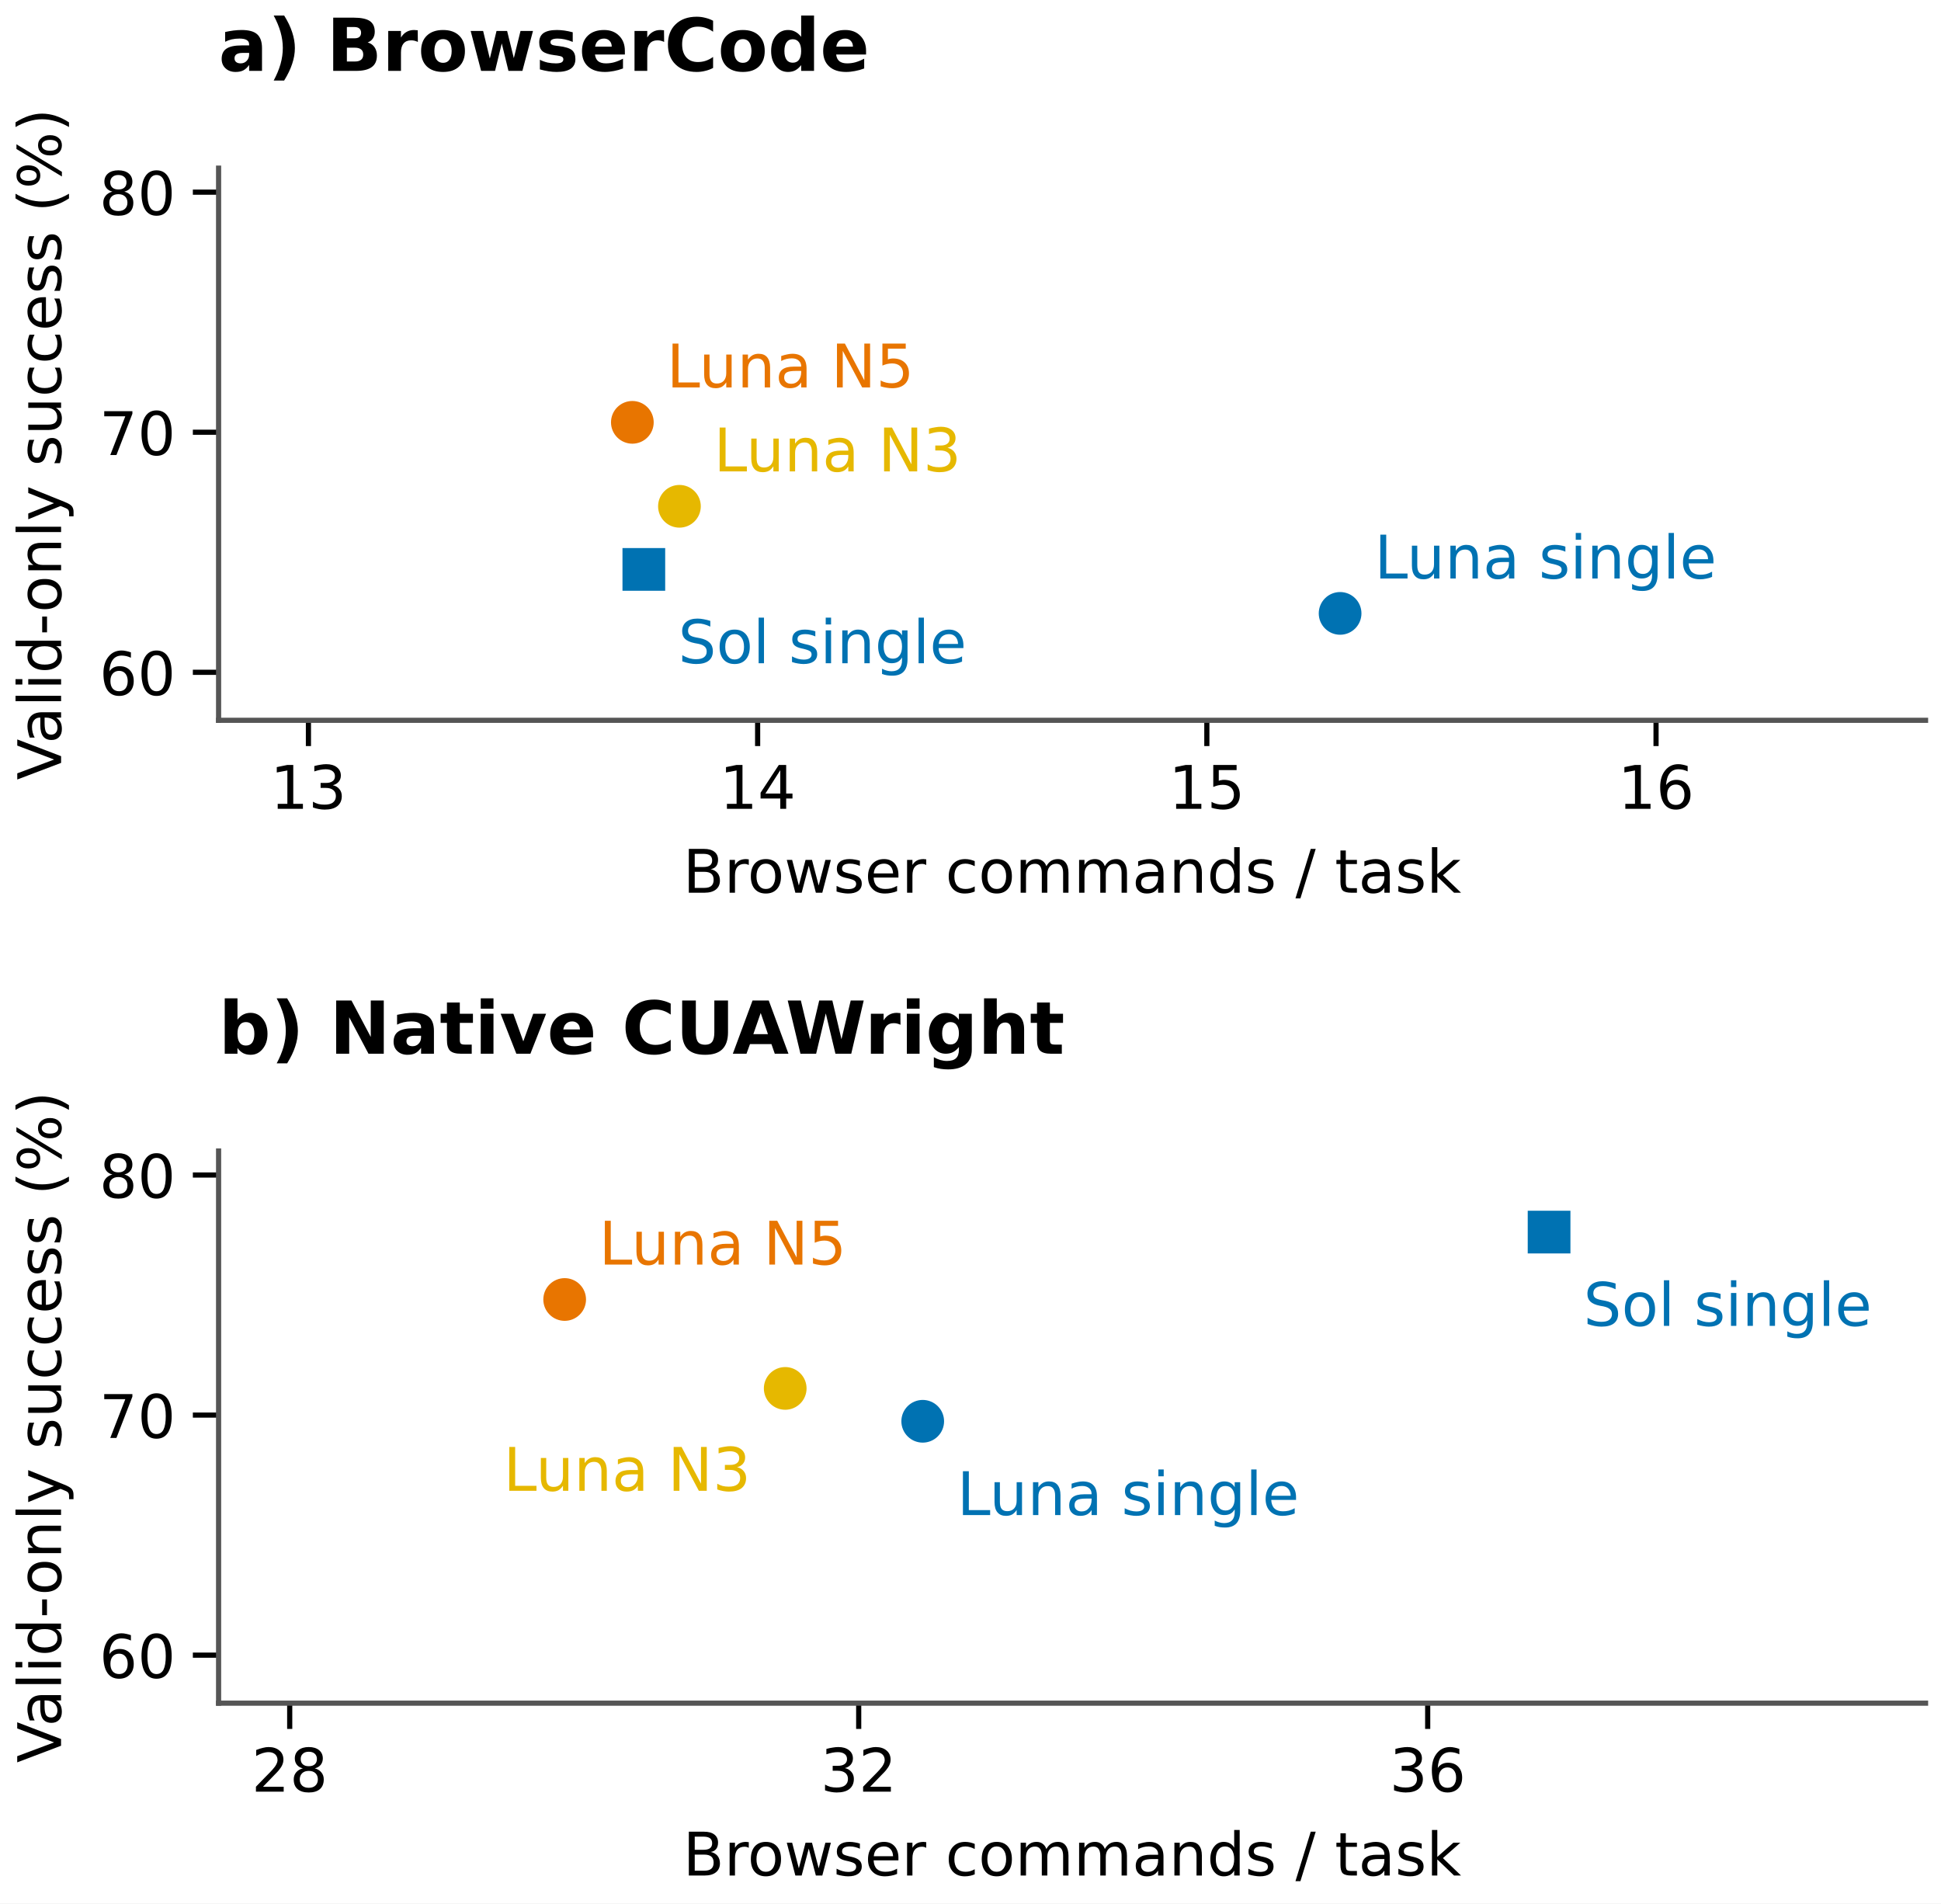
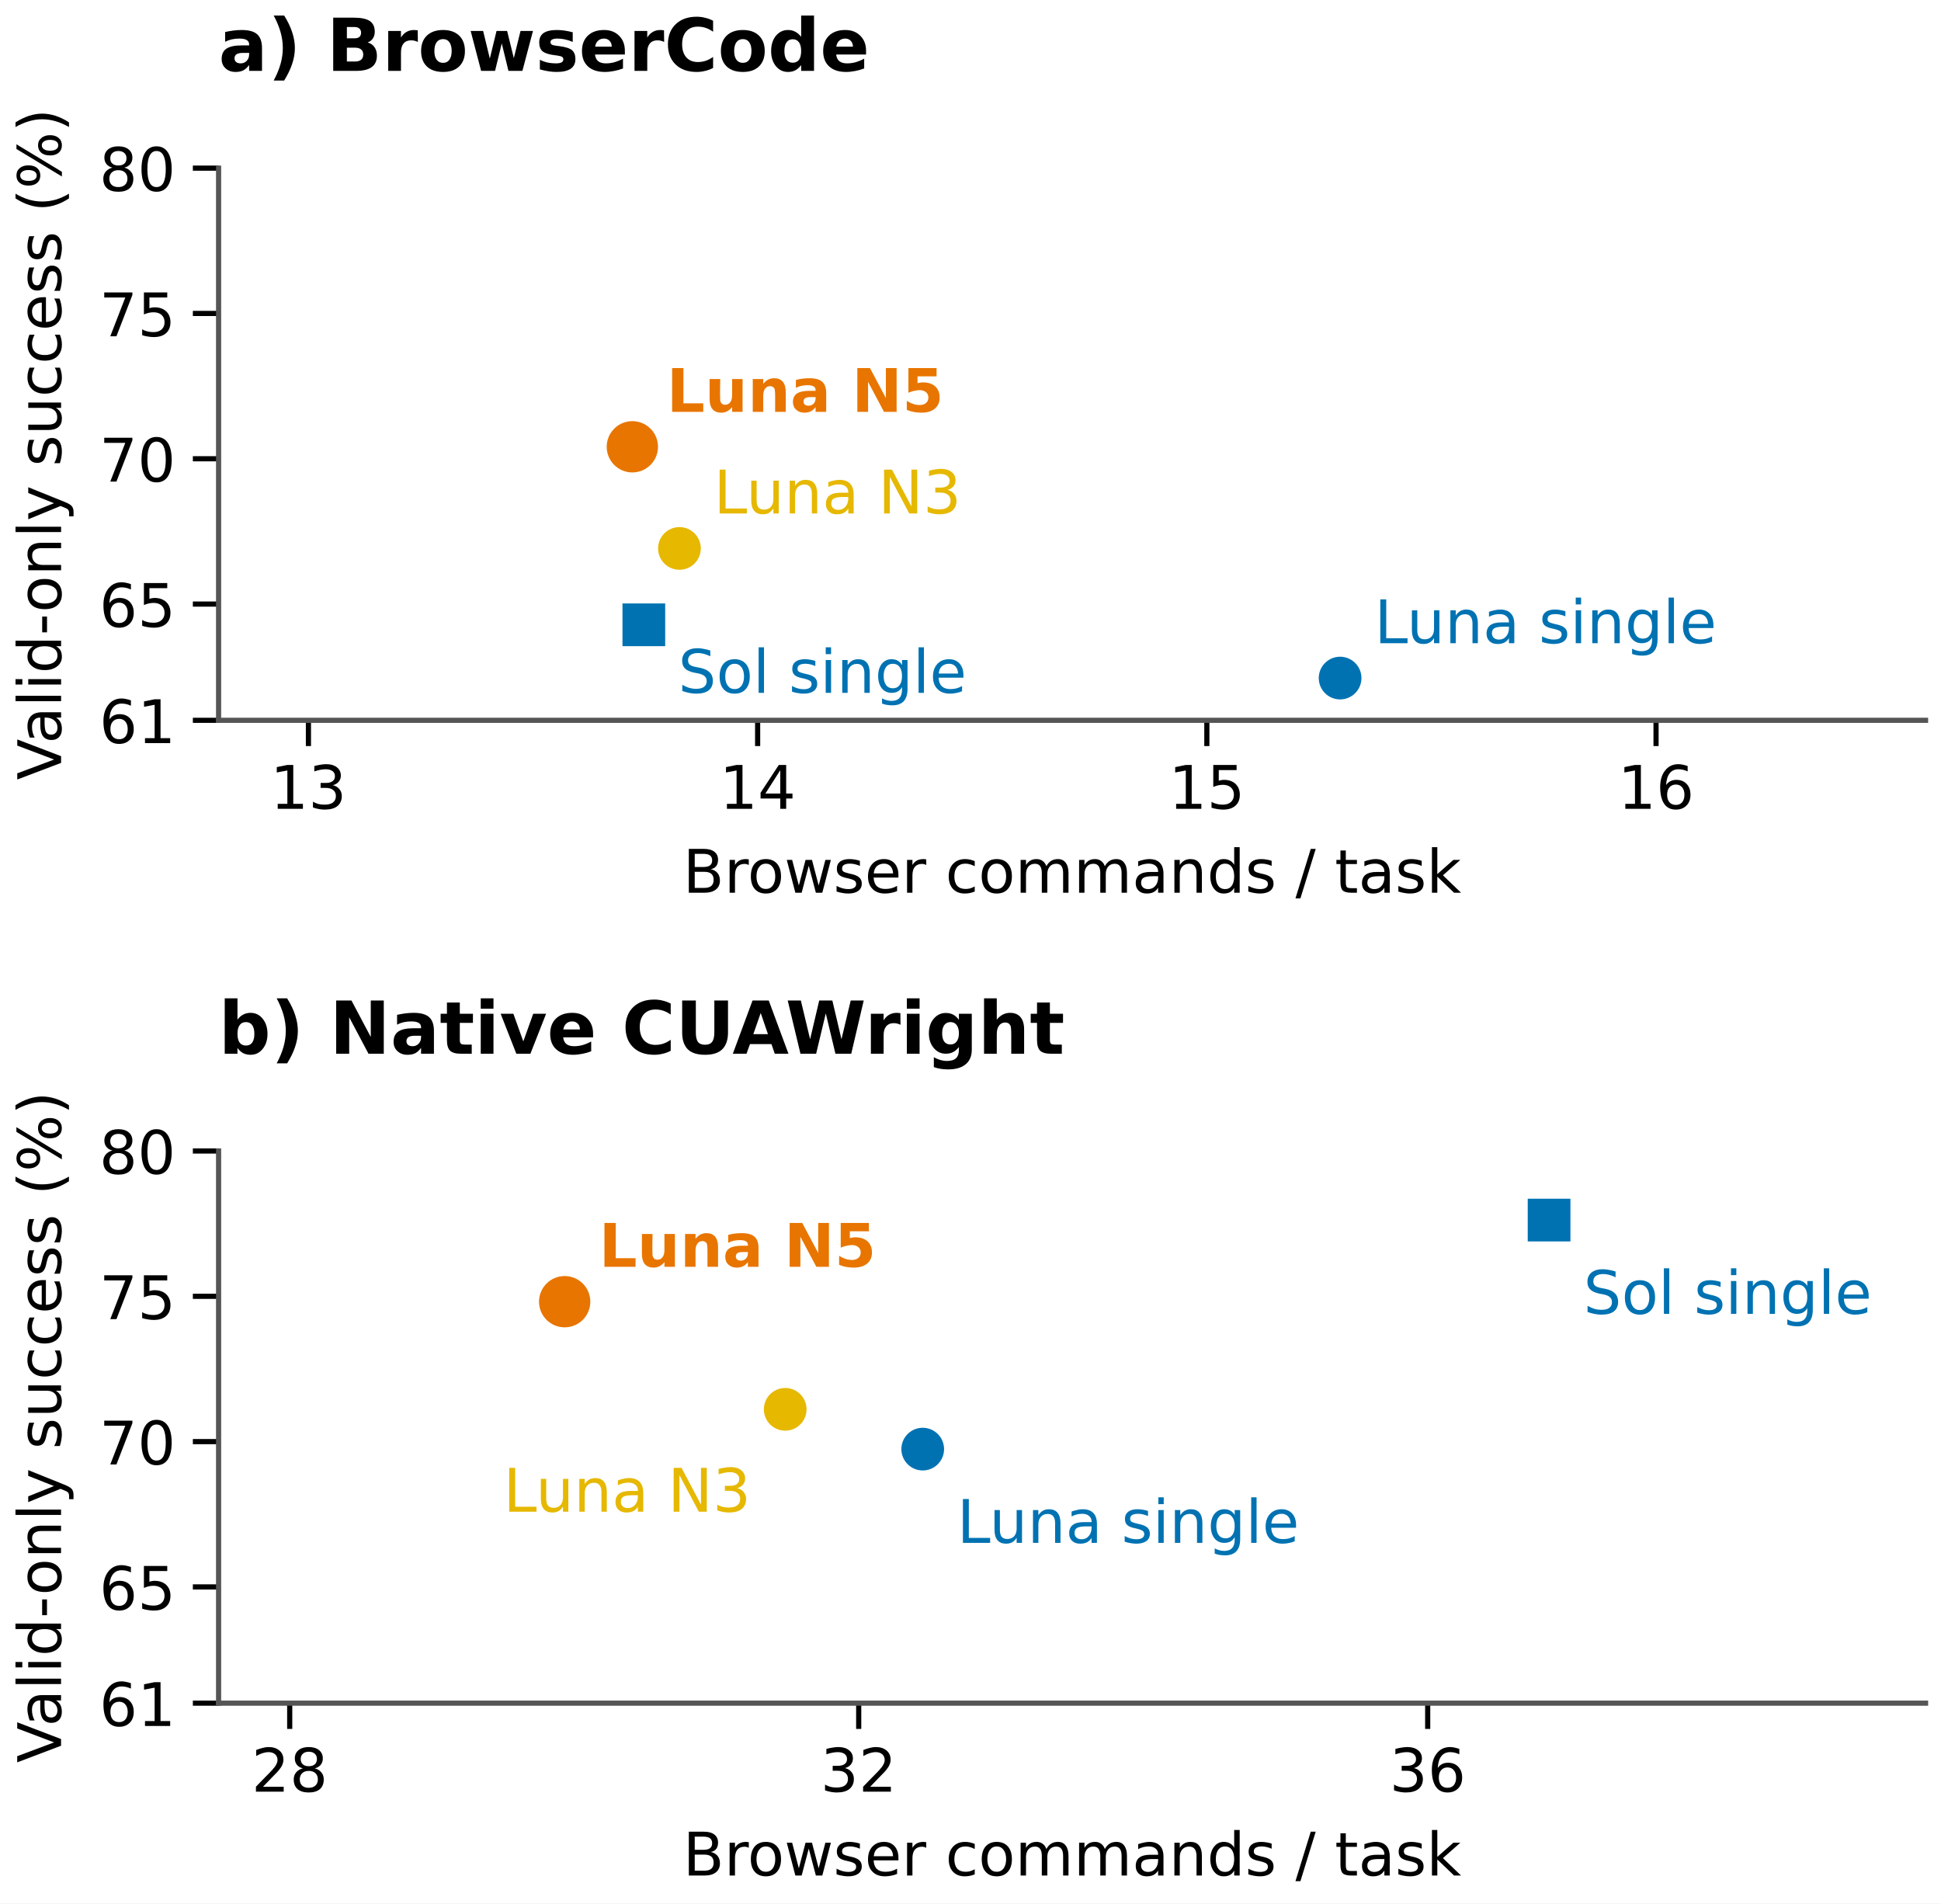
<svg xmlns="http://www.w3.org/2000/svg" xmlns:xlink="http://www.w3.org/1999/xlink" width="226.272pt" height="221.868pt" viewBox="0 0 226.272 221.868" version="1.1">
  <defs>
    <style type="text/css">*{stroke-linejoin: round; stroke-linecap: butt}</style>
  </defs>
  <g id="figure_1">
    <g id="patch_1">
      <path d="M 0 221.868 L 226.272 221.868 L 226.272 0 L 0 0 z " style="fill: #ffffff" />
    </g>
    <g id="axes_1">
      <g id="patch_2">
        <path d="M 25.482 83.958 L 224.472 83.958 L 224.472 19.599 L 25.482 19.599 z " style="fill: #ffffff" />
      </g>
      <g id="matplotlib.axis_1">
        <g id="xtick_1">
          <g id="line2d_1">
            <defs>
-               <path id="mca311ebfa1" d="M 0 0 L 0 3 " style="stroke: #000000; stroke-width: 0.6" />
+               <path id="m69d8d95ef0" d="M 0 0 L 0 3 " style="stroke: #000000; stroke-width: 0.6" />
            </defs>
            <g>
-               <use xlink:href="#mca311ebfa1" x="35.955" y="83.958" style="stroke: #000000; stroke-width: 0.6" />
+               <use xlink:href="#m69d8d95ef0" x="35.955" y="83.958" style="stroke: #000000; stroke-width: 0.6" />
            </g>
          </g>
          <g id="text_1">
            <text style="font: 7px 'DejaVu Sans'; text-anchor: middle" x="35.955" y="94.277" transform="rotate(-0 35.95535 94.27729)">13</text>
          </g>
        </g>
        <g id="xtick_2">
          <g id="line2d_2">
            <g>
-               <use xlink:href="#mca311ebfa1" x="88.321" y="83.958" style="stroke: #000000; stroke-width: 0.6" />
+               <use xlink:href="#m69d8d95ef0" x="88.321" y="83.958" style="stroke: #000000; stroke-width: 0.6" />
            </g>
          </g>
          <g id="text_2">
            <text style="font: 7px 'DejaVu Sans'; text-anchor: middle" x="88.321" y="94.277" transform="rotate(-0 88.32113 94.27729)">14</text>
          </g>
        </g>
        <g id="xtick_3">
          <g id="line2d_3">
            <g>
-               <use xlink:href="#mca311ebfa1" x="140.687" y="83.958" style="stroke: #000000; stroke-width: 0.6" />
+               <use xlink:href="#m69d8d95ef0" x="140.687" y="83.958" style="stroke: #000000; stroke-width: 0.6" />
            </g>
          </g>
          <g id="text_3">
            <text style="font: 7px 'DejaVu Sans'; text-anchor: middle" x="140.687" y="94.277" transform="rotate(-0 140.6869 94.27729)">15</text>
          </g>
        </g>
        <g id="xtick_4">
          <g id="line2d_4">
            <g>
-               <use xlink:href="#mca311ebfa1" x="193.053" y="83.958" style="stroke: #000000; stroke-width: 0.6" />
+               <use xlink:href="#m69d8d95ef0" x="193.053" y="83.958" style="stroke: #000000; stroke-width: 0.6" />
            </g>
          </g>
          <g id="text_4">
            <text style="font: 7px 'DejaVu Sans'; text-anchor: middle" x="193.053" y="94.277" transform="rotate(-0 193.0527 94.27729)">16</text>
          </g>
        </g>
        <g id="text_5">
          <text style="font: 7px 'DejaVu Sans'; text-anchor: middle" x="124.977" y="104.052" transform="rotate(-0 124.9772 104.052)">Browser commands / task</text>
        </g>
      </g>
      <g id="matplotlib.axis_2">
        <g id="ytick_1">
          <g id="line2d_5">
            <defs>
-               <path id="mfa75560bc4" d="M 0 0 L -3 0 " style="stroke: #000000; stroke-width: 0.6" />
+               <path id="m6a4815cea2" d="M 0 0 L -3 0 " style="stroke: #000000; stroke-width: 0.6" />
            </defs>
            <g>
-               <use xlink:href="#mfa75560bc4" x="25.482" y="78.362" style="stroke: #000000; stroke-width: 0.6" />
+               <use xlink:href="#m6a4815cea2" x="25.482" y="83.958" style="stroke: #000000; stroke-width: 0.6" />
            </g>
          </g>
          <g id="text_6">
-             <text style="font: 7px 'DejaVu Sans'; text-anchor: end" x="20.482" y="81.021" transform="rotate(-0 20.48219 81.02134)">60</text>
+             <text style="font: 7px 'DejaVu Sans'; text-anchor: end" x="20.482" y="86.618" transform="rotate(-0 20.48219 86.61784)">61</text>
          </g>
        </g>
        <g id="ytick_2">
          <g id="line2d_6">
            <g>
-               <use xlink:href="#mfa75560bc4" x="25.482" y="50.379" style="stroke: #000000; stroke-width: 0.6" />
+               <use xlink:href="#m6a4815cea2" x="25.482" y="70.409" style="stroke: #000000; stroke-width: 0.6" />
            </g>
          </g>
          <g id="text_7">
-             <text style="font: 7px 'DejaVu Sans'; text-anchor: end" x="20.482" y="53.039" transform="rotate(-0 20.48219 53.03886)">70</text>
+             <text style="font: 7px 'DejaVu Sans'; text-anchor: end" x="20.482" y="73.068" transform="rotate(-0 20.48219 73.06842)">65</text>
          </g>
        </g>
        <g id="ytick_3">
          <g id="line2d_7">
            <g>
-               <use xlink:href="#mfa75560bc4" x="25.482" y="22.397" style="stroke: #000000; stroke-width: 0.6" />
+               <use xlink:href="#m6a4815cea2" x="25.482" y="53.472" style="stroke: #000000; stroke-width: 0.6" />
            </g>
          </g>
          <g id="text_8">
-             <text style="font: 7px 'DejaVu Sans'; text-anchor: end" x="20.482" y="25.056" transform="rotate(-0 20.48219 25.05637)">80</text>
-           </g>
-         </g>
-         <g id="text_9">
+             <text style="font: 7px 'DejaVu Sans'; text-anchor: end" x="20.482" y="56.132" transform="rotate(-0 20.48219 56.13166)">70</text>
+           </g>
+         </g>
+         <g id="ytick_4">
+           <g id="line2d_8">
+             <g>
+               <use xlink:href="#m6a4815cea2" x="25.482" y="36.535" style="stroke: #000000; stroke-width: 0.6" />
+             </g>
+           </g>
+           <g id="text_9">
+             <text style="font: 7px 'DejaVu Sans'; text-anchor: end" x="20.482" y="39.195" transform="rotate(-0 20.48219 39.19489)">75</text>
+           </g>
+         </g>
+         <g id="ytick_5">
+           <g id="line2d_9">
+             <g>
+               <use xlink:href="#m6a4815cea2" x="25.482" y="19.599" style="stroke: #000000; stroke-width: 0.6" />
+             </g>
+           </g>
+           <g id="text_10">
+             <text style="font: 7px 'DejaVu Sans'; text-anchor: end" x="20.482" y="22.258" transform="rotate(-0 20.48219 22.25812)">80</text>
+           </g>
+         </g>
+         <g id="text_11">
          <text style="font: 7px 'DejaVu Sans'; text-anchor: middle" x="7.119" y="51.779" transform="rotate(-90 7.118906 51.77853)">Valid-only success (%)</text>
        </g>
      </g>
      <g id="patch_3">
        <path d="M 25.482 83.958 L 25.482 19.599 " style="fill: none; stroke: #555555; stroke-width: 0.6; stroke-linejoin: miter; stroke-linecap: square" />
      </g>
      <g id="patch_4">
        <path d="M 25.482 83.958 L 224.472 83.958 " style="fill: none; stroke: #555555; stroke-width: 0.6; stroke-linejoin: miter; stroke-linecap: square" />
      </g>
      <g id="PathCollection_1">
        <defs>
-           <path id="m951e0791bb" d="M -2.739 2.739 L 2.739 2.739 L 2.739 -2.739 L -2.739 -2.739 z " style="stroke: #ffffff; stroke-width: 0.5" />
+           <path id="mbe822d75c4" d="M -2.739 2.739 L 2.739 2.739 L 2.739 -2.739 L -2.739 -2.739 z " style="stroke: #ffffff; stroke-width: 0.5" />
        </defs>
-         <g clip-path="url(#p7b849e75ed)">
-           <use xlink:href="#m951e0791bb" x="75.055" y="66.369" style="fill: #0072b2; stroke: #ffffff; stroke-width: 0.5" />
-         </g>
-       </g>
-       <g id="text_10">
-         <text style="fill: #0072b2; font: 7px 'DejaVu Sans'; text-anchor: start" x="79.055" y="77.301" transform="rotate(-0 79.05514 77.30096)">Sol single</text>
+         <g clip-path="url(#pd115a86b06)">
+           <use xlink:href="#mbe822d75c4" x="75.055" y="72.829" style="fill: #0072b2; stroke: #ffffff; stroke-width: 0.5" />
+         </g>
+       </g>
+       <g id="text_12">
+         <text style="fill: #0072b2; font: 7px 'DejaVu Sans'; text-anchor: start" x="79.055" y="80.76" transform="rotate(-0 79.05514 80.76007)">Sol single</text>
      </g>
      <g id="PathCollection_2">
        <defs>
-           <path id="m64c2102a50" d="M 0 2.739 C 0.726 2.739 1.423 2.45 1.936 1.936 C 2.45 1.423 2.739 0.726 2.739 0 C 2.739 -0.726 2.45 -1.423 1.936 -1.936 C 1.423 -2.45 0.726 -2.739 0 -2.739 C -0.726 -2.739 -1.423 -2.45 -1.936 -1.936 C -2.45 -1.423 -2.739 -0.726 -2.739 0 C -2.739 0.726 -2.45 1.423 -1.936 1.936 C -1.423 2.45 -0.726 2.739 0 2.739 z " style="stroke: #ffffff; stroke-width: 0.5" />
+           <path id="md3c6310bd0" d="M 0 2.739 C 0.726 2.739 1.423 2.45 1.936 1.936 C 2.45 1.423 2.739 0.726 2.739 0 C 2.739 -0.726 2.45 -1.423 1.936 -1.936 C 1.423 -2.45 0.726 -2.739 0 -2.739 C -0.726 -2.739 -1.423 -2.45 -1.936 -1.936 C -2.45 -1.423 -2.739 -0.726 -2.739 0 C -2.739 0.726 -2.45 1.423 -1.936 1.936 C -1.423 2.45 -0.726 2.739 0 2.739 z " style="stroke: #ffffff; stroke-width: 0.5" />
        </defs>
-         <g clip-path="url(#p7b849e75ed)">
-           <use xlink:href="#m64c2102a50" x="156.222" y="71.496" style="fill: #0072b2; stroke: #ffffff; stroke-width: 0.5" />
-         </g>
-       </g>
-       <g id="text_11">
-         <text style="fill: #0072b2; font: 7px 'DejaVu Sans'; text-anchor: start" x="160.222" y="67.428" transform="rotate(-0 160.2221 67.42786)">Luna single</text>
+         <g clip-path="url(#pd115a86b06)">
+           <use xlink:href="#md3c6310bd0" x="156.222" y="79.035" style="fill: #0072b2; stroke: #ffffff; stroke-width: 0.5" />
+         </g>
+       </g>
+       <g id="text_13">
+         <text style="fill: #0072b2; font: 7px 'DejaVu Sans'; text-anchor: start" x="160.222" y="74.966" transform="rotate(-0 160.2221 74.96632)">Luna single</text>
      </g>
      <g id="PathCollection_3">
        <defs>
-           <path id="m5e310ebc98" d="M 0 2.739 C 0.726 2.739 1.423 2.45 1.936 1.936 C 2.45 1.423 2.739 0.726 2.739 0 C 2.739 -0.726 2.45 -1.423 1.936 -1.936 C 1.423 -2.45 0.726 -2.739 0 -2.739 C -0.726 -2.739 -1.423 -2.45 -1.936 -1.936 C -2.45 -1.423 -2.739 -0.726 -2.739 0 C -2.739 0.726 -2.45 1.423 -1.936 1.936 C -1.423 2.45 -0.726 2.739 0 2.739 z " style="stroke: #ffffff; stroke-width: 0.5" />
+           <path id="mf98fefb91a" d="M 0 2.739 C 0.726 2.739 1.423 2.45 1.936 1.936 C 2.45 1.423 2.739 0.726 2.739 0 C 2.739 -0.726 2.45 -1.423 1.936 -1.936 C 1.423 -2.45 0.726 -2.739 0 -2.739 C -0.726 -2.739 -1.423 -2.45 -1.936 -1.936 C -2.45 -1.423 -2.739 -0.726 -2.739 0 C -2.739 0.726 -2.45 1.423 -1.936 1.936 C -1.423 2.45 -0.726 2.739 0 2.739 z " style="stroke: #ffffff; stroke-width: 0.5" />
        </defs>
-         <g clip-path="url(#p7b849e75ed)">
-           <use xlink:href="#m5e310ebc98" x="79.206" y="59.013" style="fill: #e6b800; stroke: #ffffff; stroke-width: 0.5" />
-         </g>
-       </g>
-       <g id="text_12">
-         <text style="fill: #e6b800; font: 7px 'DejaVu Sans'; text-anchor: start" x="83.206" y="54.945" transform="rotate(-0 83.20627 54.94497)">Luna N3</text>
+         <g clip-path="url(#pd115a86b06)">
+           <use xlink:href="#mf98fefb91a" x="79.206" y="63.924" style="fill: #e6b800; stroke: #ffffff; stroke-width: 0.5" />
+         </g>
+       </g>
+       <g id="text_14">
+         <text style="fill: #e6b800; font: 7px 'DejaVu Sans'; text-anchor: start" x="83.206" y="59.855" transform="rotate(-0 83.20627 59.85545)">Luna N3</text>
      </g>
      <g id="PathCollection_4">
        <defs>
-           <path id="ma36af44894" d="M 0 2.739 C 0.726 2.739 1.423 2.45 1.936 1.936 C 2.45 1.423 2.739 0.726 2.739 0 C 2.739 -0.726 2.45 -1.423 1.936 -1.936 C 1.423 -2.45 0.726 -2.739 0 -2.739 C -0.726 -2.739 -1.423 -2.45 -1.936 -1.936 C -2.45 -1.423 -2.739 -0.726 -2.739 0 C -2.739 0.726 -2.45 1.423 -1.936 1.936 C -1.423 2.45 -0.726 2.739 0 2.739 z " style="stroke: #ffffff; stroke-width: 0.5" />
+           <path id="m92f8995902" d="M 0 3.24 C 0.859 3.24 1.684 2.899 2.291 2.291 C 2.899 1.684 3.24 0.859 3.24 0 C 3.24 -0.859 2.899 -1.684 2.291 -2.291 C 1.684 -2.899 0.859 -3.24 0 -3.24 C -0.859 -3.24 -1.684 -2.899 -2.291 -2.291 C -2.899 -1.684 -3.24 -0.859 -3.24 0 C -3.24 0.859 -2.899 1.684 -2.291 2.291 C -1.684 2.899 -0.859 3.24 0 3.24 z " style="stroke: #ffffff; stroke-width: 0.5" />
        </defs>
-         <g clip-path="url(#p7b849e75ed)">
-           <use xlink:href="#ma36af44894" x="73.716" y="49.227" style="fill: #e87500; stroke: #ffffff; stroke-width: 0.5" />
-         </g>
-       </g>
-       <g id="text_13">
-         <text style="fill: #e87500; font: 7px 'DejaVu Sans'; text-anchor: start" x="77.716" y="45.158" transform="rotate(-0 77.71571 45.15813)">Luna N5</text>
+         <g clip-path="url(#pd115a86b06)">
+           <use xlink:href="#m92f8995902" x="73.716" y="52.077" style="fill: #e87500; stroke: #ffffff; stroke-width: 0.5" />
+         </g>
+       </g>
+       <g id="text_15">
+         <text style="fill: #e87500; font: 700 7px 'DejaVu Sans'; text-anchor: start" x="77.716" y="48.008" transform="rotate(-0 77.71571 48.00823)">Luna N5</text>
      </g>
    </g>
    <g id="axes_2">
      <g id="patch_5">
        <path d="M 25.482 198.519 L 224.472 198.519 L 224.472 134.159 L 25.482 134.159 z " style="fill: #ffffff" />
      </g>
      <g id="matplotlib.axis_3">
        <g id="xtick_5">
-           <g id="line2d_8">
-             <g>
-               <use xlink:href="#mca311ebfa1" x="33.773" y="198.519" style="stroke: #000000; stroke-width: 0.6" />
-             </g>
-           </g>
-           <g id="text_14">
+           <g id="line2d_10">
+             <g>
+               <use xlink:href="#m69d8d95ef0" x="33.773" y="198.519" style="stroke: #000000; stroke-width: 0.6" />
+             </g>
+           </g>
+           <g id="text_16">
            <text style="font: 7px 'DejaVu Sans'; text-anchor: middle" x="33.773" y="208.838" transform="rotate(-0 33.77344 208.8376)">28</text>
          </g>
        </g>
        <g id="xtick_6">
-           <g id="line2d_9">
-             <g>
-               <use xlink:href="#mca311ebfa1" x="100.103" y="198.519" style="stroke: #000000; stroke-width: 0.6" />
-             </g>
-           </g>
-           <g id="text_15">
+           <g id="line2d_11">
+             <g>
+               <use xlink:href="#m69d8d95ef0" x="100.103" y="198.519" style="stroke: #000000; stroke-width: 0.6" />
+             </g>
+           </g>
+           <g id="text_17">
            <text style="font: 7px 'DejaVu Sans'; text-anchor: middle" x="100.103" y="208.838" transform="rotate(-0 100.1034 208.8376)">32</text>
          </g>
        </g>
        <g id="xtick_7">
-           <g id="line2d_10">
-             <g>
-               <use xlink:href="#mca311ebfa1" x="166.433" y="198.519" style="stroke: #000000; stroke-width: 0.6" />
-             </g>
-           </g>
-           <g id="text_16">
+           <g id="line2d_12">
+             <g>
+               <use xlink:href="#m69d8d95ef0" x="166.433" y="198.519" style="stroke: #000000; stroke-width: 0.6" />
+             </g>
+           </g>
+           <g id="text_18">
            <text style="font: 7px 'DejaVu Sans'; text-anchor: middle" x="166.433" y="208.838" transform="rotate(-0 166.4334 208.8376)">36</text>
          </g>
        </g>
-         <g id="text_17">
+         <g id="text_19">
          <text style="font: 7px 'DejaVu Sans'; text-anchor: middle" x="124.977" y="218.612" transform="rotate(-0 124.9772 218.6123)">Browser commands / task</text>
        </g>
      </g>
      <g id="matplotlib.axis_4">
-         <g id="ytick_4">
-           <g id="line2d_11">
-             <g>
-               <use xlink:href="#mfa75560bc4" x="25.482" y="192.922" style="stroke: #000000; stroke-width: 0.6" />
-             </g>
-           </g>
-           <g id="text_18">
-             <text style="font: 7px 'DejaVu Sans'; text-anchor: end" x="20.482" y="195.582" transform="rotate(-0 20.48219 195.5816)">60</text>
-           </g>
-         </g>
-         <g id="ytick_5">
-           <g id="line2d_12">
-             <g>
-               <use xlink:href="#mfa75560bc4" x="25.482" y="164.94" style="stroke: #000000; stroke-width: 0.6" />
-             </g>
-           </g>
-           <g id="text_19">
-             <text style="font: 7px 'DejaVu Sans'; text-anchor: end" x="20.482" y="167.599" transform="rotate(-0 20.48219 167.5991)">70</text>
-           </g>
-         </g>
        <g id="ytick_6">
          <g id="line2d_13">
            <g>
-               <use xlink:href="#mfa75560bc4" x="25.482" y="136.957" style="stroke: #000000; stroke-width: 0.6" />
+               <use xlink:href="#m6a4815cea2" x="25.482" y="198.519" style="stroke: #000000; stroke-width: 0.6" />
            </g>
          </g>
          <g id="text_20">
-             <text style="font: 7px 'DejaVu Sans'; text-anchor: end" x="20.482" y="139.617" transform="rotate(-0 20.48219 139.6167)">80</text>
-           </g>
-         </g>
-         <g id="text_21">
+             <text style="font: 7px 'DejaVu Sans'; text-anchor: end" x="20.482" y="201.178" transform="rotate(-0 20.48219 201.1781)">61</text>
+           </g>
+         </g>
+         <g id="ytick_7">
+           <g id="line2d_14">
+             <g>
+               <use xlink:href="#m6a4815cea2" x="25.482" y="184.969" style="stroke: #000000; stroke-width: 0.6" />
+             </g>
+           </g>
+           <g id="text_21">
+             <text style="font: 7px 'DejaVu Sans'; text-anchor: end" x="20.482" y="187.629" transform="rotate(-0 20.48219 187.6287)">65</text>
+           </g>
+         </g>
+         <g id="ytick_8">
+           <g id="line2d_15">
+             <g>
+               <use xlink:href="#m6a4815cea2" x="25.482" y="168.032" style="stroke: #000000; stroke-width: 0.6" />
+             </g>
+           </g>
+           <g id="text_22">
+             <text style="font: 7px 'DejaVu Sans'; text-anchor: end" x="20.482" y="170.692" transform="rotate(-0 20.48219 170.6919)">70</text>
+           </g>
+         </g>
+         <g id="ytick_9">
+           <g id="line2d_16">
+             <g>
+               <use xlink:href="#m6a4815cea2" x="25.482" y="151.096" style="stroke: #000000; stroke-width: 0.6" />
+             </g>
+           </g>
+           <g id="text_23">
+             <text style="font: 7px 'DejaVu Sans'; text-anchor: end" x="20.482" y="153.755" transform="rotate(-0 20.48219 153.7552)">75</text>
+           </g>
+         </g>
+         <g id="ytick_10">
+           <g id="line2d_17">
+             <g>
+               <use xlink:href="#m6a4815cea2" x="25.482" y="134.159" style="stroke: #000000; stroke-width: 0.6" />
+             </g>
+           </g>
+           <g id="text_24">
+             <text style="font: 7px 'DejaVu Sans'; text-anchor: end" x="20.482" y="136.818" transform="rotate(-0 20.48219 136.8184)">80</text>
+           </g>
+         </g>
+         <g id="text_25">
          <text style="font: 7px 'DejaVu Sans'; text-anchor: middle" x="7.119" y="166.339" transform="rotate(-90 7.118906 166.3388)">Valid-only success (%)</text>
        </g>
      </g>
      <g id="patch_6">
        <path d="M 25.482 198.519 L 25.482 134.159 " style="fill: none; stroke: #555555; stroke-width: 0.6; stroke-linejoin: miter; stroke-linecap: square" />
      </g>
      <g id="patch_7">
        <path d="M 25.482 198.519 L 224.472 198.519 " style="fill: none; stroke: #555555; stroke-width: 0.6; stroke-linejoin: miter; stroke-linecap: square" />
      </g>
      <g id="PathCollection_5">
-         <g clip-path="url(#pdb4155249b)">
-           <use xlink:href="#m951e0791bb" x="180.584" y="143.61" style="fill: #0072b2; stroke: #ffffff; stroke-width: 0.5" />
-         </g>
-       </g>
-       <g id="text_22">
-         <text style="fill: #0072b2; font: 7px 'DejaVu Sans'; text-anchor: start" x="184.584" y="154.542" transform="rotate(-0 184.5838 154.5419)">Sol single</text>
+         <g clip-path="url(#pfbe02e3a02)">
+           <use xlink:href="#mbe822d75c4" x="180.584" y="142.213" style="fill: #0072b2; stroke: #ffffff; stroke-width: 0.5" />
+         </g>
+       </g>
+       <g id="text_26">
+         <text style="fill: #0072b2; font: 7px 'DejaVu Sans'; text-anchor: start" x="184.584" y="153.144" transform="rotate(-0 184.5838 153.1444)">Sol single</text>
      </g>
      <g id="PathCollection_6">
-         <g clip-path="url(#pdb4155249b)">
-           <use xlink:href="#m64c2102a50" x="107.566" y="165.662" style="fill: #0072b2; stroke: #ffffff; stroke-width: 0.5" />
-         </g>
-       </g>
-       <g id="text_23">
-         <text style="fill: #0072b2; font: 7px 'DejaVu Sans'; text-anchor: start" x="111.566" y="176.594" transform="rotate(-0 111.5656 176.594)">Luna single</text>
+         <g clip-path="url(#pfbe02e3a02)">
+           <use xlink:href="#md3c6310bd0" x="107.566" y="168.907" style="fill: #0072b2; stroke: #ffffff; stroke-width: 0.5" />
+         </g>
+       </g>
+       <g id="text_27">
+         <text style="fill: #0072b2; font: 7px 'DejaVu Sans'; text-anchor: start" x="111.566" y="179.839" transform="rotate(-0 111.5656 179.839)">Luna single</text>
      </g>
      <g id="PathCollection_7">
-         <g clip-path="url(#pdb4155249b)">
-           <use xlink:href="#m5e310ebc98" x="91.536" y="161.831" style="fill: #e6b800; stroke: #ffffff; stroke-width: 0.5" />
-         </g>
-       </g>
-       <g id="text_24">
-         <text style="fill: #e6b800; font: 7px 'DejaVu Sans'; text-anchor: end" x="87.536" y="173.762" transform="rotate(-0 87.53581 173.7621)">Luna N3</text>
+         <g clip-path="url(#pfbe02e3a02)">
+           <use xlink:href="#mf98fefb91a" x="91.536" y="164.269" style="fill: #e6b800; stroke: #ffffff; stroke-width: 0.5" />
+         </g>
+       </g>
+       <g id="text_28">
+         <text style="fill: #e6b800; font: 7px 'DejaVu Sans'; text-anchor: end" x="87.536" y="176.2" transform="rotate(-0 87.53581 176.2003)">Luna N3</text>
      </g>
      <g id="PathCollection_8">
-         <g clip-path="url(#pdb4155249b)">
-           <use xlink:href="#ma36af44894" x="65.826" y="151.467" style="fill: #e87500; stroke: #ffffff; stroke-width: 0.5" />
-         </g>
-       </g>
-       <g id="text_25">
-         <text style="fill: #e87500; font: 7px 'DejaVu Sans'; text-anchor: start" x="69.826" y="147.398" transform="rotate(-0 69.82552 147.3982)">Luna N5</text>
-       </g>
-     </g>
-     <g id="text_26">
+         <g clip-path="url(#pfbe02e3a02)">
+           <use xlink:href="#m92f8995902" x="65.826" y="151.723" style="fill: #e87500; stroke: #ffffff; stroke-width: 0.5" />
+         </g>
+       </g>
+       <g id="text_29">
+         <text style="fill: #e87500; font: 700 7px 'DejaVu Sans'; text-anchor: start" x="69.826" y="147.655" transform="rotate(-0 69.82552 147.6546)">Luna N5</text>
+       </g>
+     </g>
+     <g id="text_30">
      <text style="font: 700 8.5px 'DejaVu Sans'; text-anchor: start" x="25.482" y="8.259" transform="rotate(-0 25.48219 8.258672)">a)  BrowserCode</text>
    </g>
-     <g id="text_27">
+     <g id="text_31">
      <text style="font: 700 8.5px 'DejaVu Sans'; text-anchor: start" x="25.482" y="122.819" transform="rotate(-0 25.48219 122.819)">b)  Native CUAWright</text>
    </g>
  </g>
  <defs>
-     <clipPath id="p7b849e75ed">
+     <clipPath id="pd115a86b06">
      <rect x="25.482" y="19.599" width="198.99" height="64.36" />
    </clipPath>
-     <clipPath id="pdb4155249b">
+     <clipPath id="pfbe02e3a02">
      <rect x="25.482" y="134.159" width="198.99" height="64.36" />
    </clipPath>
  </defs>
</svg>
